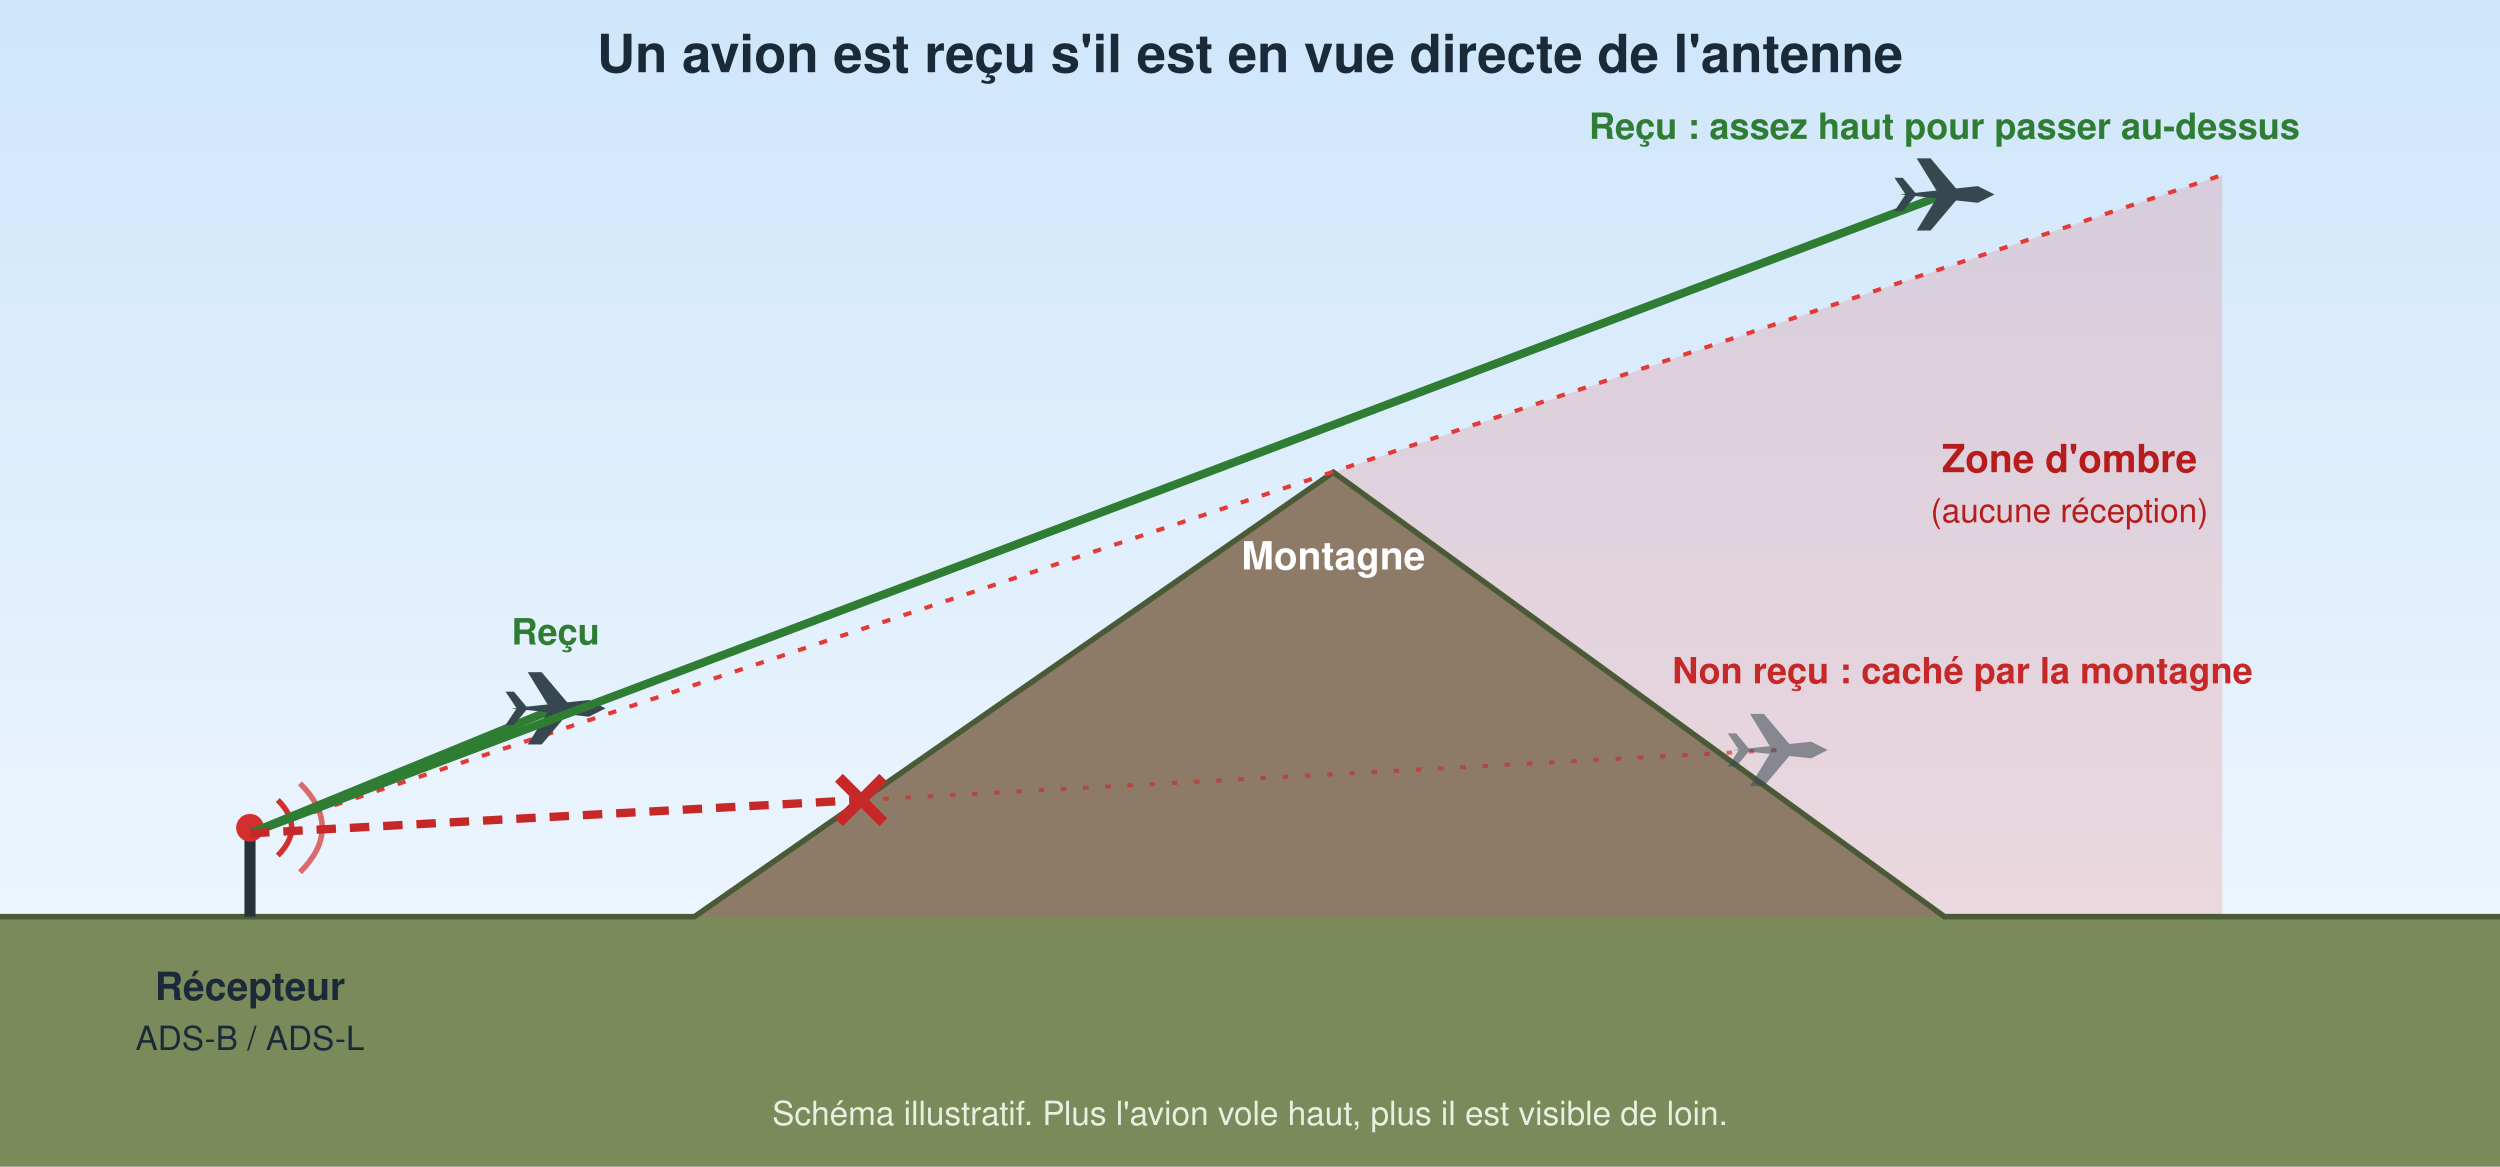
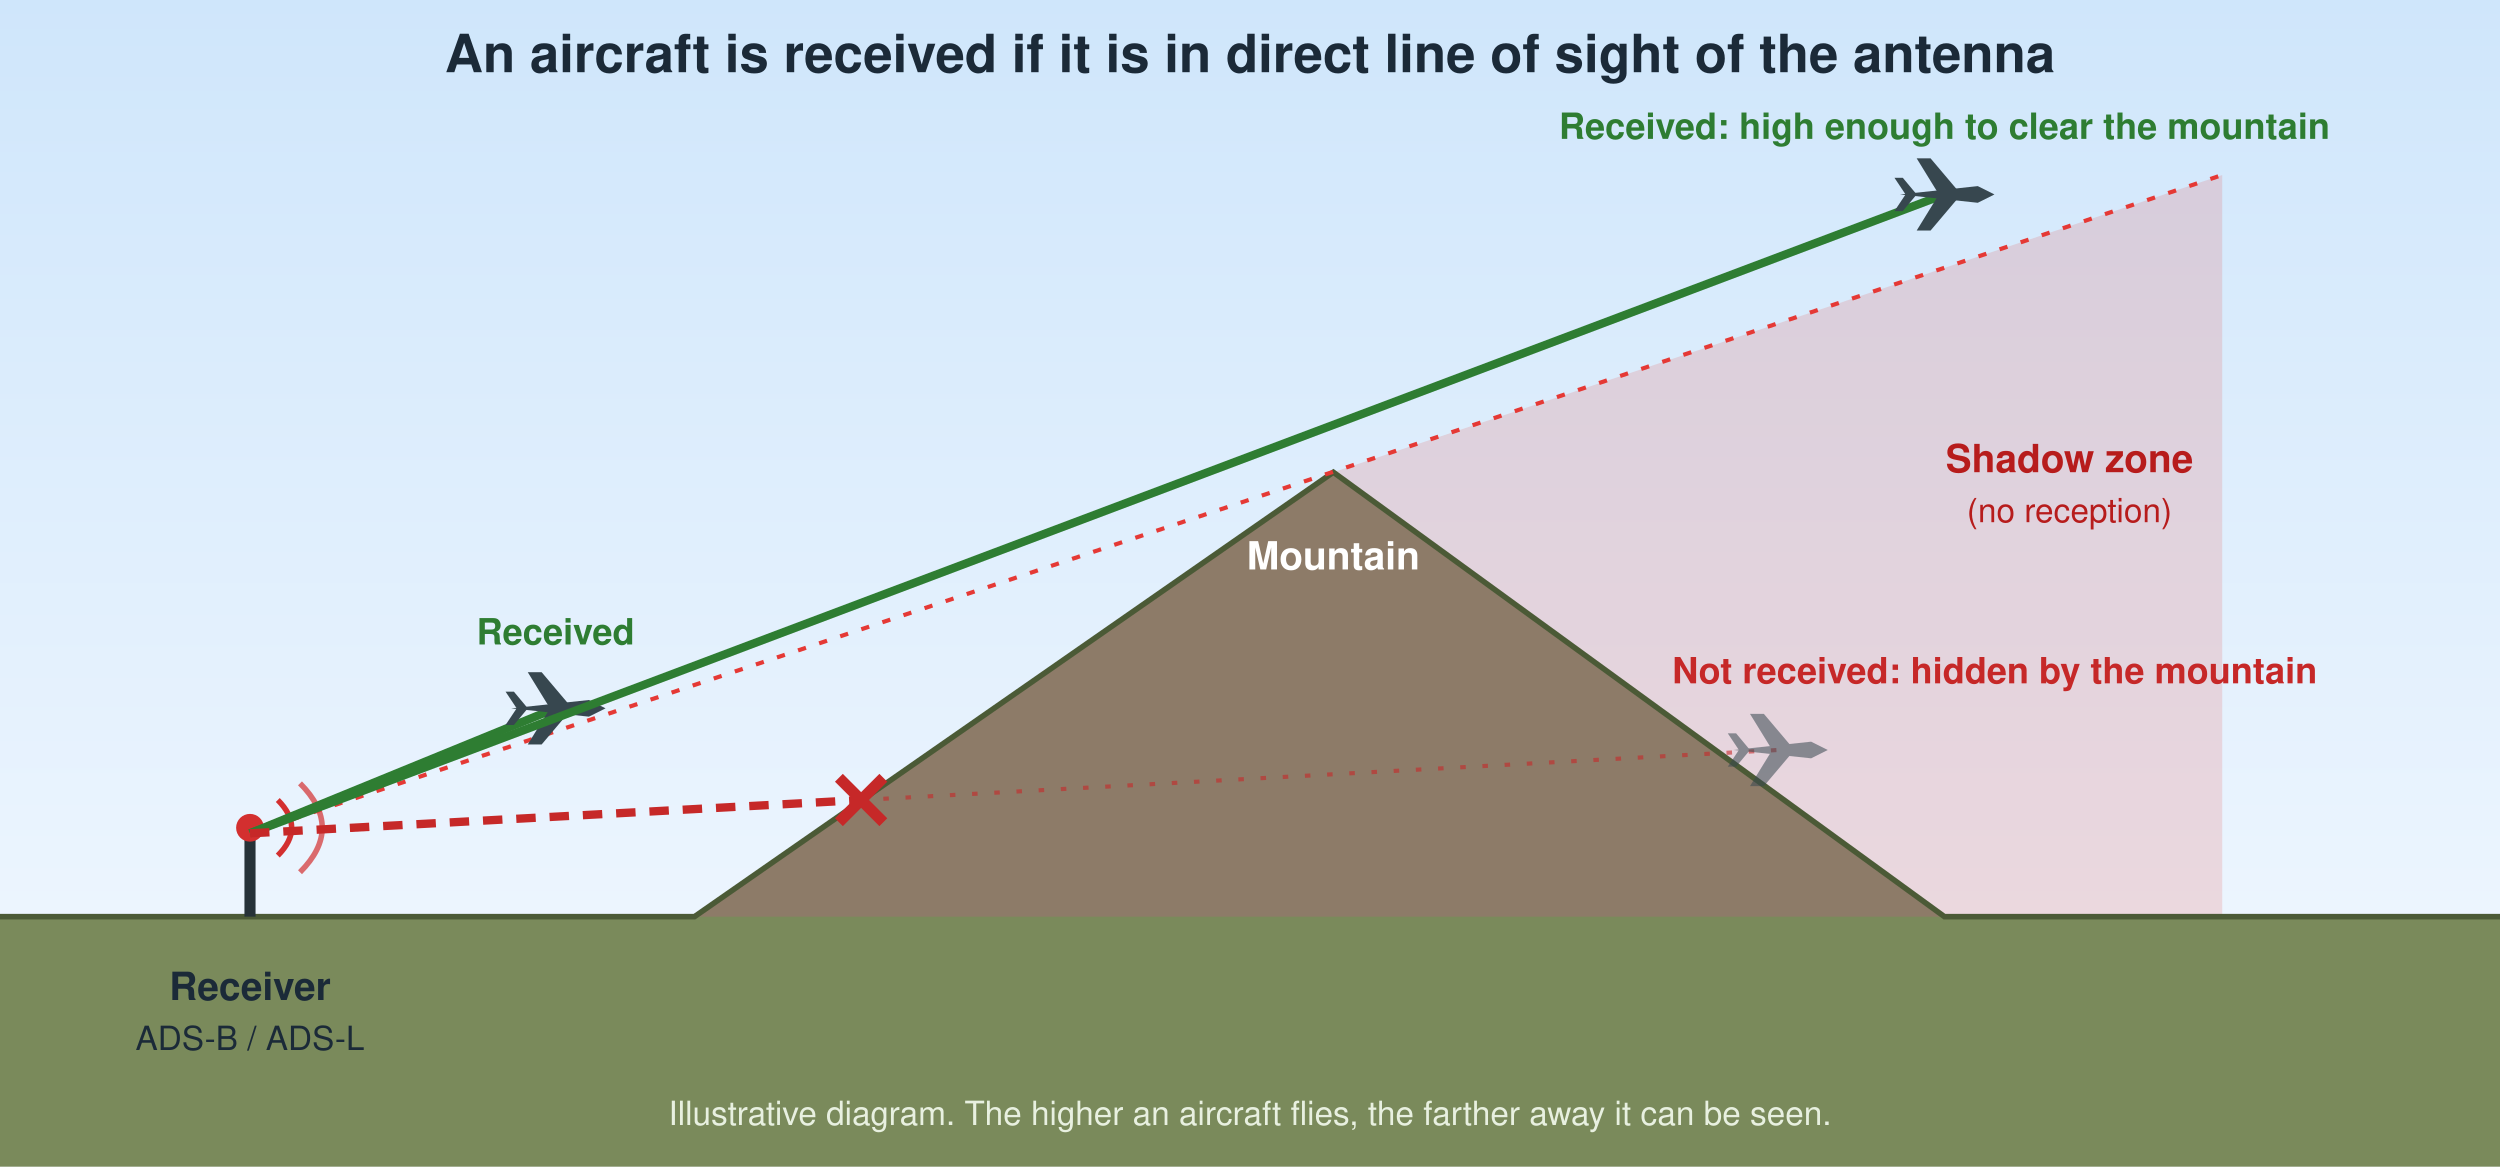
- <svg xmlns="http://www.w3.org/2000/svg" viewBox="0 0 900 420" width="900" height="420" font-family="Helvetica, Arial, sans-serif">
+ <svg xmlns="http://www.w3.org/2000/svg" lang="en" viewBox="0 0 900 420" width="900" height="420" font-family="Helvetica, Arial, sans-serif">
  <defs>
    <linearGradient id="sky" x1="0" y1="0" x2="0" y2="1">
      <stop offset="0" stop-color="#cfe6fb" />
      <stop offset="1" stop-color="#f4f9ff" />
    </linearGradient>
    <g id="plane">
      <path d="M-16,0 L12,-3 L18,0 L12,3 Z" fill="#37474f" />
      <path d="M-2,0 L-10,-13 L-5,-13 L6,0 L-5,13 L-10,13 Z" fill="#37474f" />
      <path d="M-14,0 L-18,-6 L-15,-6 L-10,0 L-15,6 L-18,6 Z" fill="#37474f" />
    </g>
  </defs>
  <rect width="900" height="420" fill="url(#sky)" />
-   <text x="450" y="26" text-anchor="middle" font-size="19" font-weight="bold" fill="#1b2a38">Un avion est reçu s'il est en vue directe de l'antenne</text>
+   <text x="450" y="26" text-anchor="middle" font-size="19" font-weight="bold" fill="#1b2a38">An aircraft is received if it is in direct line of sight of the antenna</text>
  <polygon points="480,170 800,63 800,330 700,330" fill="#e53935" fill-opacity="0.16" />
-   <text x="745" y="170" text-anchor="middle" font-size="14" font-weight="bold" fill="#b71c1c">Zone d'ombre</text>
-   <text x="745" y="188" text-anchor="middle" font-size="12" fill="#b71c1c">(aucune réception)</text>
+   <text x="745" y="170" text-anchor="middle" font-size="14" font-weight="bold" fill="#b71c1c">Shadow zone</text>
+   <text x="745" y="188" text-anchor="middle" font-size="12" fill="#b71c1c">(no reception)</text>
  <path d="M0,330 L250,330 L480,170 L700,330 L900,330 L900,420 L0,420 Z" fill="#7a8a5b" />
  <path d="M250,330 L480,170 L700,330 Z" fill="#8d7b68" />
  <path d="M0,330 L250,330 L480,170 L700,330 L900,330" fill="none" stroke="#4b5a36" stroke-width="2" />
-   <text x="480" y="205" text-anchor="middle" font-size="14" font-weight="bold" fill="#fff">Montagne</text>
+   <text x="480" y="205" text-anchor="middle" font-size="14" font-weight="bold" fill="#fff">Mountain</text>
  <line x1="90" y1="330" x2="90" y2="300" stroke="#263238" stroke-width="4" />
  <circle cx="90" cy="298" r="5" fill="#d32f2f" />
  <path d="M100,288 q10,10 0,20" fill="none" stroke="#d32f2f" stroke-width="2" />
  <path d="M108,282 q16,16 0,32" fill="none" stroke="#d32f2f" stroke-width="2" opacity="0.7" />
-   <text x="90" y="360" text-anchor="middle" font-size="14" font-weight="bold" fill="#1b2a38">Récepteur</text>
+   <text x="90" y="360" text-anchor="middle" font-size="14" font-weight="bold" fill="#1b2a38">Receiver</text>
  <text x="90" y="378" text-anchor="middle" font-size="12" fill="#1b2a38">ADS-B / ADS-L</text>
  <line x1="90" y1="300" x2="800" y2="63" stroke="#e53935" stroke-width="1.5" stroke-dasharray="3 5" />
  <line x1="90" y1="300" x2="200" y2="255" stroke="#2e7d32" stroke-width="3" />
  <use href="#plane" x="200" y="255" />
-   <text x="200" y="232" text-anchor="middle" font-size="13" font-weight="bold" fill="#2e7d32">Reçu</text>
+   <text x="200" y="232" text-anchor="middle" font-size="13" font-weight="bold" fill="#2e7d32">Received</text>
  <line x1="90" y1="300" x2="700" y2="70" stroke="#2e7d32" stroke-width="3" />
  <use href="#plane" x="700" y="70" />
-   <text x="700" y="50" text-anchor="middle" font-size="13" font-weight="bold" fill="#2e7d32">Reçu : assez haut pour passer au-dessus</text>
+   <text x="700" y="50" text-anchor="middle" font-size="13" font-weight="bold" fill="#2e7d32">Received: high enough to clear the mountain</text>
  <line x1="90" y1="300" x2="310" y2="288" stroke="#c62828" stroke-width="3" stroke-dasharray="7 5" />
  <line x1="310" y1="288" x2="640" y2="270" stroke="#c62828" stroke-width="1.5" stroke-dasharray="2 6" opacity="0.6" />
  <g stroke="#c62828" stroke-width="4">
    <line x1="302" y1="280" x2="318" y2="296" />
    <line x1="318" y1="280" x2="302" y2="296" />
  </g>
  <use href="#plane" x="640" y="270" opacity="0.55" />
-   <text x="602" y="246" text-anchor="start" font-size="13" font-weight="bold" fill="#c62828">Non reçu : caché par la montagne</text>
-   <text x="450" y="405" text-anchor="middle" font-size="12" fill="#e8f0e0">Schéma illustratif. Plus l'avion vole haut, plus il est visible de loin.</text>
+   <text x="602" y="246" text-anchor="start" font-size="13" font-weight="bold" fill="#c62828">Not received: hidden by the mountain</text>
+   <text x="450" y="405" text-anchor="middle" font-size="12" fill="#e8f0e0">Illustrative diagram. The higher an aircraft flies, the farther away it can be seen.</text>
</svg>
